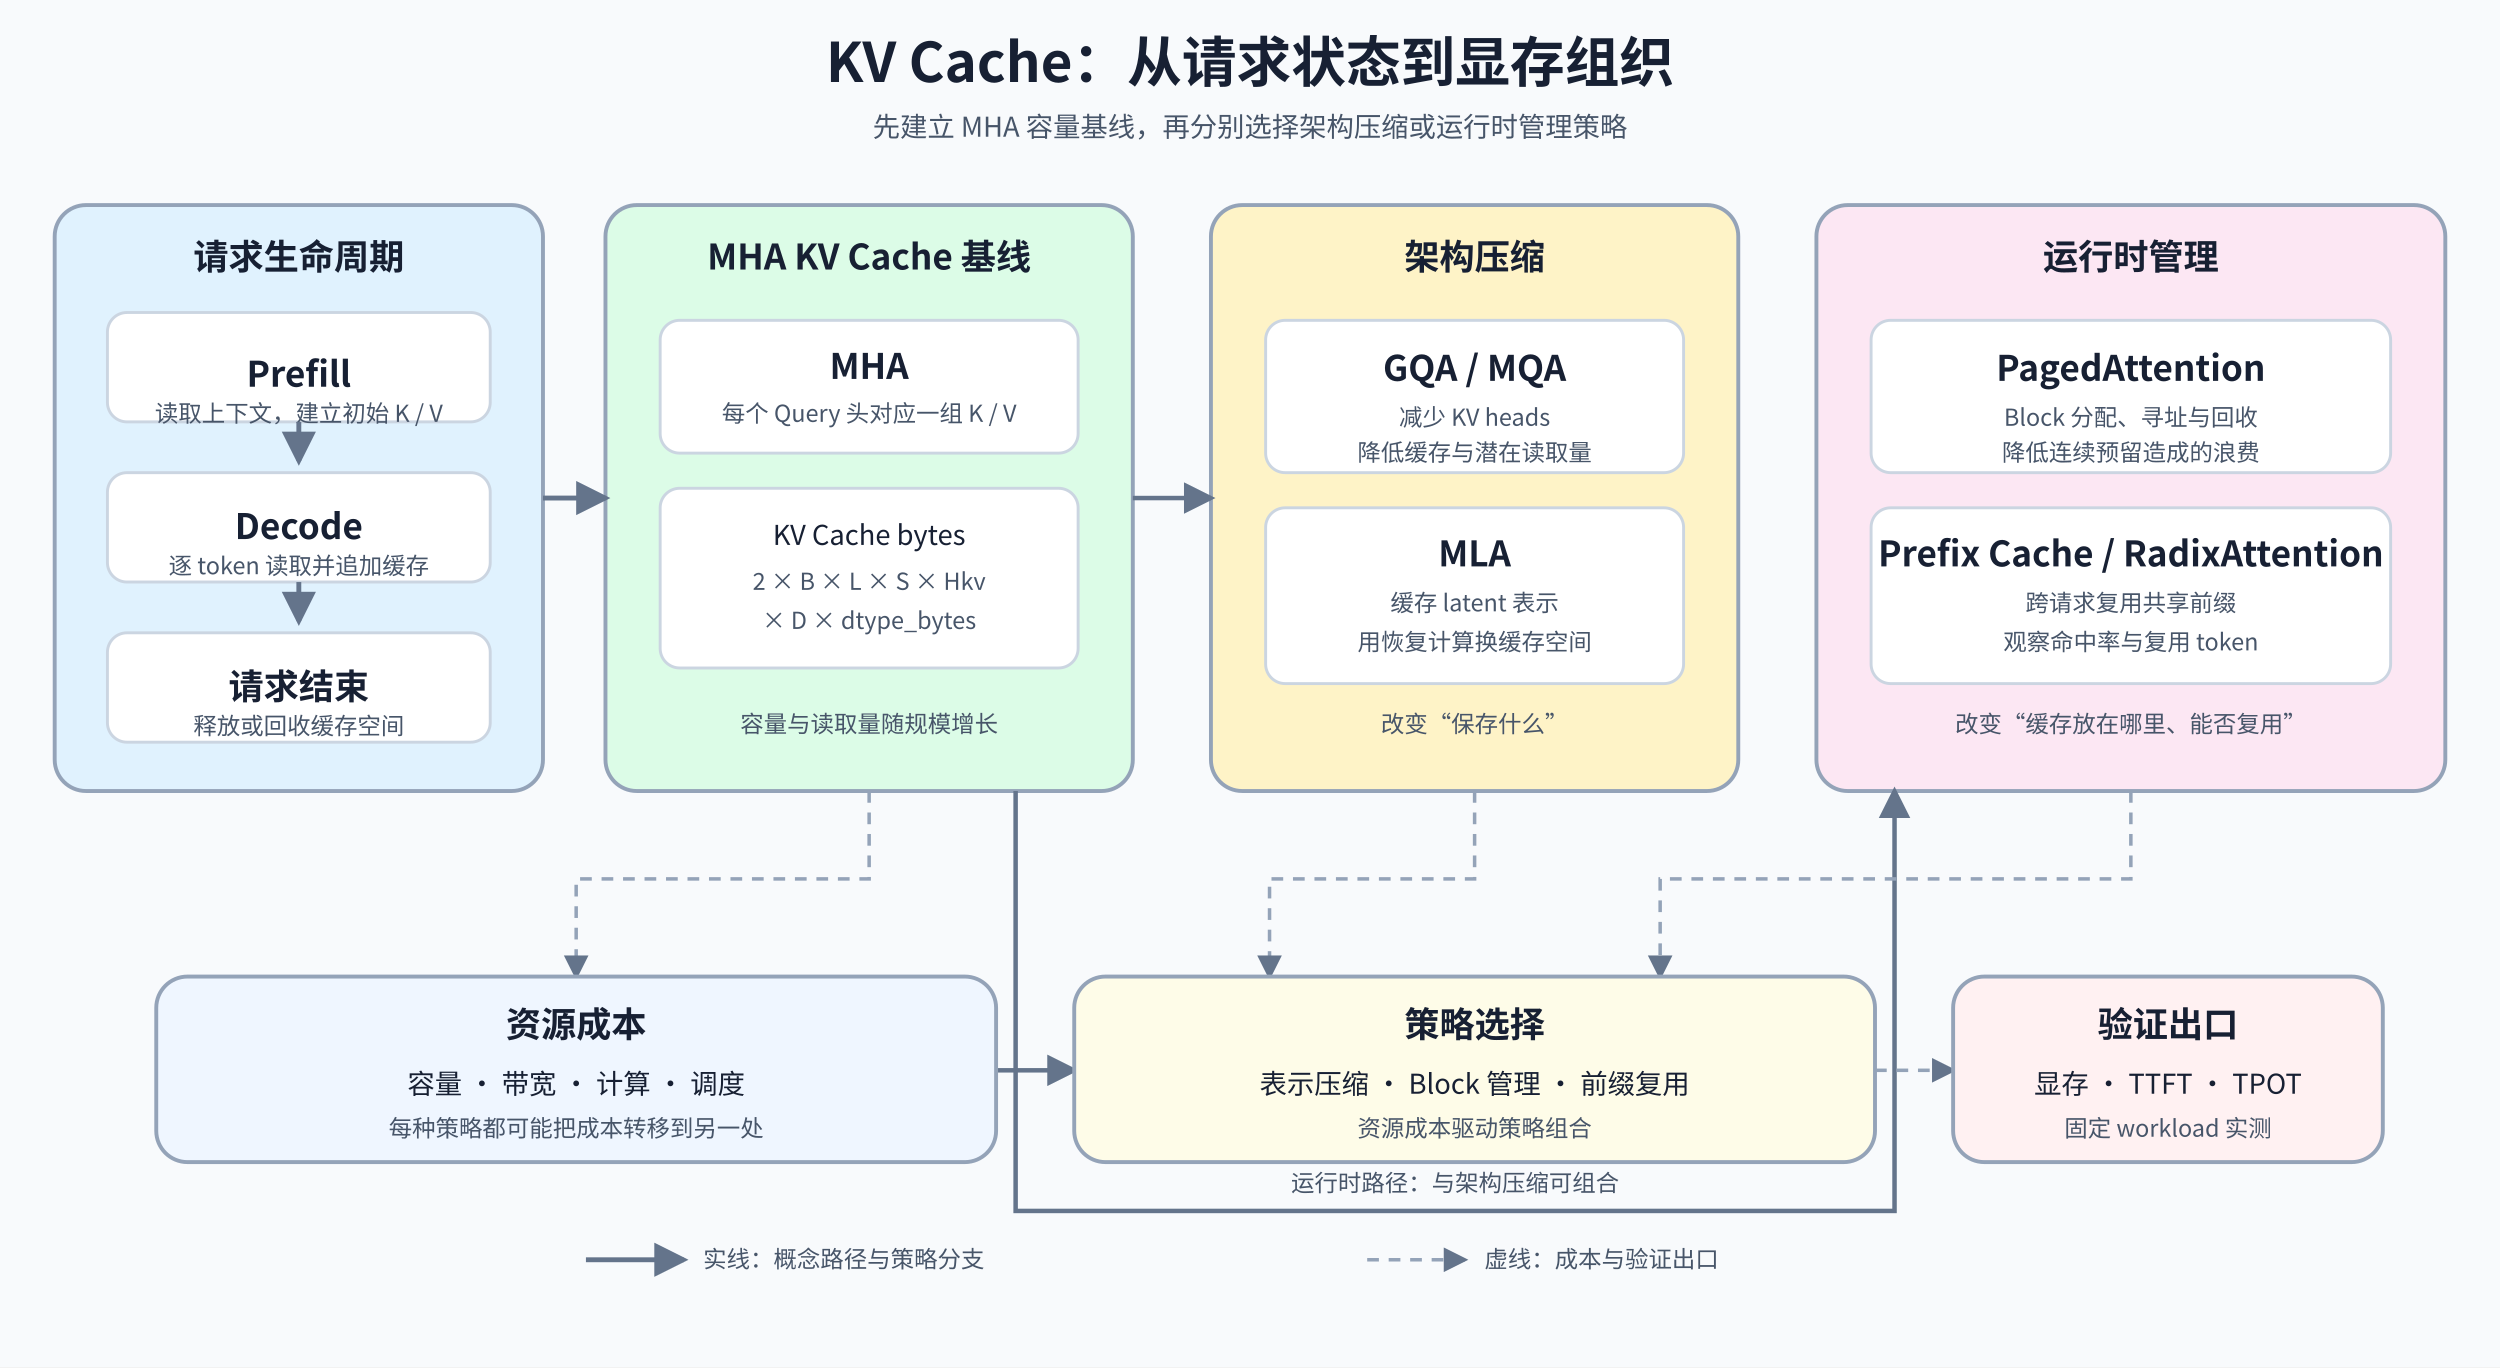
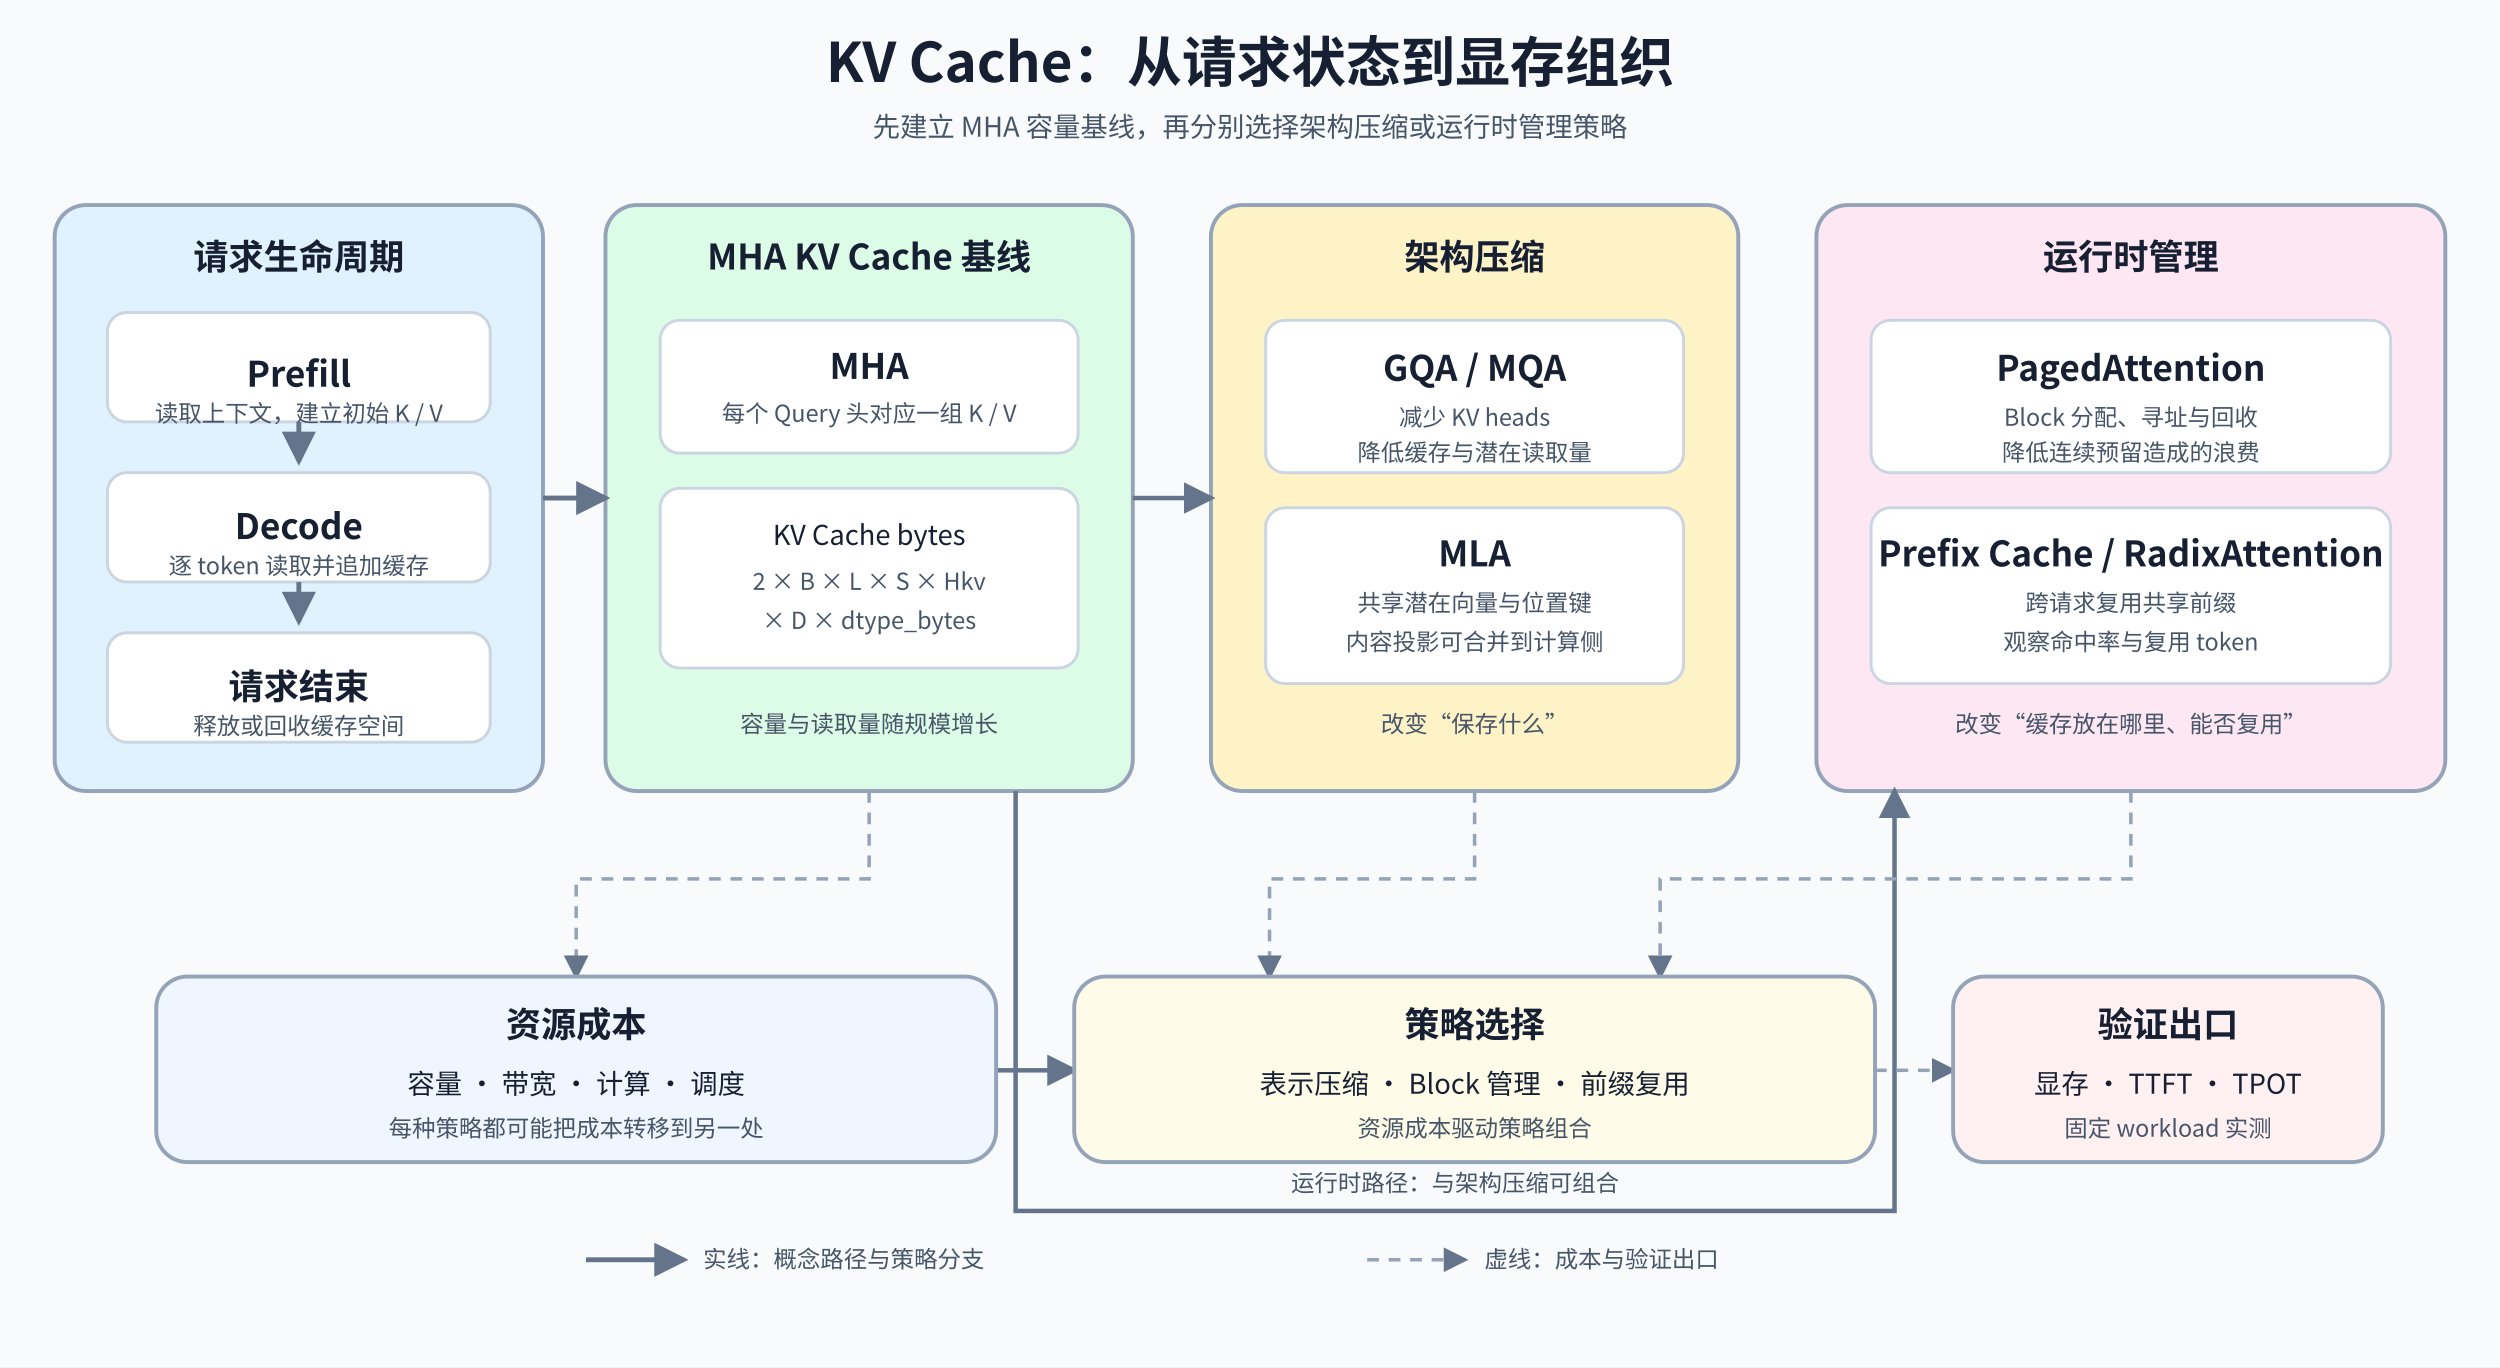
<svg xmlns="http://www.w3.org/2000/svg" width="1280" height="700" viewBox="0 0 1280 700">
  <defs>
    <marker id="arrow" markerWidth="7" markerHeight="7" refX="6" refY="3.5" orient="auto">
      <path d="M0 0L7 3.5L0 7Z" fill="#64748b" />
    </marker>
    <style>
    text{font-family:'Noto Sans CJK SC','Microsoft YaHei',Arial,sans-serif;fill:#172033}
    .title{font-size:28px;font-weight:700}.sub{font-size:14px;fill:#475569}.group{font-size:18px;font-weight:700}.head{font-size:18px;font-weight:700}.body{font-size:14px}.small{font-size:12px;fill:#475569}
    .panel{stroke:#94a3b8;stroke-width:2;rx:16}.item{stroke:#cbd5e1;stroke-width:1.5;rx:10}.flow{stroke:#64748b;stroke-width:2.5;fill:none;marker-end:url(#arrow)}.branch{stroke:#64748b;stroke-width:2.3;fill:none;marker-end:url(#arrow)}.guide{stroke:#94a3b8;stroke-width:1.8;fill:none;stroke-dasharray:6 5;marker-end:url(#arrow)}.label{paint-order:stroke;stroke:#f8fafc;stroke-width:6px;stroke-linejoin:round}
  </style>
  </defs>
  <rect width="1280" height="700" fill="#f8fafc" />
  <text x="640" y="42" text-anchor="middle" class="title">KV Cache：从请求状态到显存组织</text>
  <text x="640" y="70" text-anchor="middle" class="sub">先建立 MHA 容量基线，再分别选择架构压缩或运行时管理策略</text>
  <rect x="28" y="105" width="250" height="300" fill="#e0f2fe" class="panel" />
  <text x="153" y="138" text-anchor="middle" class="group">请求生命周期</text>
  <rect x="55" y="160" width="196" height="56" fill="#fff" class="item" />
  <text x="153" y="198" text-anchor="middle" class="head">Prefill</text>
  <text x="153" y="216" text-anchor="middle" class="small">读取上下文，建立初始 K / V</text>
  <path d="M153 216V236" class="flow" />
  <rect x="55" y="242" width="196" height="56" fill="#fff" class="item" />
  <text x="153" y="276" text-anchor="middle" class="head">Decode</text>
  <text x="153" y="294" text-anchor="middle" class="small">逐 token 读取并追加缓存</text>
  <path d="M153 298V318" class="flow" />
  <rect x="55" y="324" width="196" height="56" fill="#fff" class="item" />
  <text x="153" y="358" text-anchor="middle" class="head">请求结束</text>
  <text x="153" y="376" text-anchor="middle" class="small">释放或回收缓存空间</text>
  <rect x="310" y="105" width="270" height="300" fill="#dcfce7" class="panel" />
  <text x="445" y="138" text-anchor="middle" class="group">MHA KV Cache 基线</text>
  <rect x="338" y="164" width="214" height="68" fill="#fff" class="item" />
  <text x="445" y="194" text-anchor="middle" class="head">MHA</text>
  <text x="445" y="216" text-anchor="middle" class="small">每个 Query 头对应一组 K / V</text>
  <rect x="338" y="250" width="214" height="92" fill="#fff" class="item" />
  <text x="445" y="279" text-anchor="middle" class="body">KV Cache bytes</text>
  <text x="445" y="302" text-anchor="middle" class="small">2 × B × L × S × Hkv</text>
  <text x="445" y="322" text-anchor="middle" class="small">× D × dtype_bytes</text>
  <text x="445" y="375" text-anchor="middle" class="small">容量与读取量随规模增长</text>
  <rect x="620" y="105" width="270" height="300" fill="#fef3c7" class="panel" />
  <text x="755" y="138" text-anchor="middle" class="group">架构压缩</text>
  <rect x="648" y="164" width="214" height="78" fill="#fff" class="item" />
  <text x="755" y="195" text-anchor="middle" class="head">GQA / MQA</text>
  <text x="755" y="218" text-anchor="middle" class="small">减少 KV heads</text>
  <text x="755" y="236" text-anchor="middle" class="small">降低缓存与潜在读取量</text>
  <rect x="648" y="260" width="214" height="90" fill="#fff" class="item" />
  <text x="755" y="290" text-anchor="middle" class="head">MLA</text>
-   <text x="755" y="313" text-anchor="middle" class="small">缓存 latent 表示</text>
-   <text x="755" y="333" text-anchor="middle" class="small">用恢复计算换缓存空间</text>
+   <text x="755" y="313" text-anchor="middle" class="small">共享潜在向量与位置键</text>
+   <text x="755" y="333" text-anchor="middle" class="small">内容投影可合并到计算侧</text>
  <text x="755" y="375" text-anchor="middle" class="small">改变“保存什么”</text>
  <rect x="930" y="105" width="322" height="300" fill="#fce7f3" class="panel" />
  <text x="1091" y="138" text-anchor="middle" class="group">运行时管理</text>
  <rect x="958" y="164" width="266" height="78" fill="#fff" class="item" />
  <text x="1091" y="195" text-anchor="middle" class="head">PagedAttention</text>
  <text x="1091" y="218" text-anchor="middle" class="small">Block 分配、寻址与回收</text>
  <text x="1091" y="236" text-anchor="middle" class="small">降低连续预留造成的浪费</text>
  <rect x="958" y="260" width="266" height="90" fill="#fff" class="item" />
  <text x="1091" y="290" text-anchor="middle" class="head">Prefix Cache / RadixAttention</text>
  <text x="1091" y="313" text-anchor="middle" class="small">跨请求复用共享前缀</text>
  <text x="1091" y="333" text-anchor="middle" class="small">观察命中率与复用 token</text>
  <text x="1091" y="375" text-anchor="middle" class="small">改变“缓存放在哪里、能否复用”</text>
  <path d="M278 255H310" class="flow" />
  <path d="M580 255H620" class="branch" />
  <path d="M520 405V620H970V405" class="branch" />
  <text x="745" y="610" text-anchor="middle" class="small label">运行时路径：与架构压缩可组合</text>
  <path d="M445 405V450H295V500" class="guide" />
  <path d="M755 405V450H650V500" class="guide" />
  <path d="M1091 405V450H850V500" class="guide" />
  <path d="M510 548H550" class="branch" />
  <path d="M960 548H1000" class="guide" />
  <rect x="80" y="500" width="430" height="95" fill="#eff6ff" class="panel" />
  <text x="295" y="531" text-anchor="middle" class="group">资源成本</text>
  <text x="295" y="560" text-anchor="middle" class="body">容量 · 带宽 · 计算 · 调度</text>
  <text x="295" y="582" text-anchor="middle" class="small">每种策略都可能把成本转移到另一处</text>
  <rect x="550" y="500" width="410" height="95" fill="#fefce8" class="panel" />
  <text x="755" y="531" text-anchor="middle" class="group">策略选择</text>
  <text x="755" y="560" text-anchor="middle" class="body">表示压缩 · Block 管理 · 前缀复用</text>
  <text x="755" y="582" text-anchor="middle" class="small">资源成本驱动策略组合</text>
  <rect x="1000" y="500" width="220" height="95" fill="#fff1f2" class="panel" />
  <text x="1110" y="531" text-anchor="middle" class="group">验证出口</text>
  <text x="1110" y="560" text-anchor="middle" class="body">显存 · TTFT · TPOT</text>
  <text x="1110" y="582" text-anchor="middle" class="small">固定 workload 实测</text>
  <path d="M300 645H350" class="flow" />
  <text x="360" y="649" class="small">实线：概念路径与策略分支</text>
  <path d="M700 645H750" class="guide" />
  <text x="760" y="649" class="small">虚线：成本与验证出口</text>
</svg>
